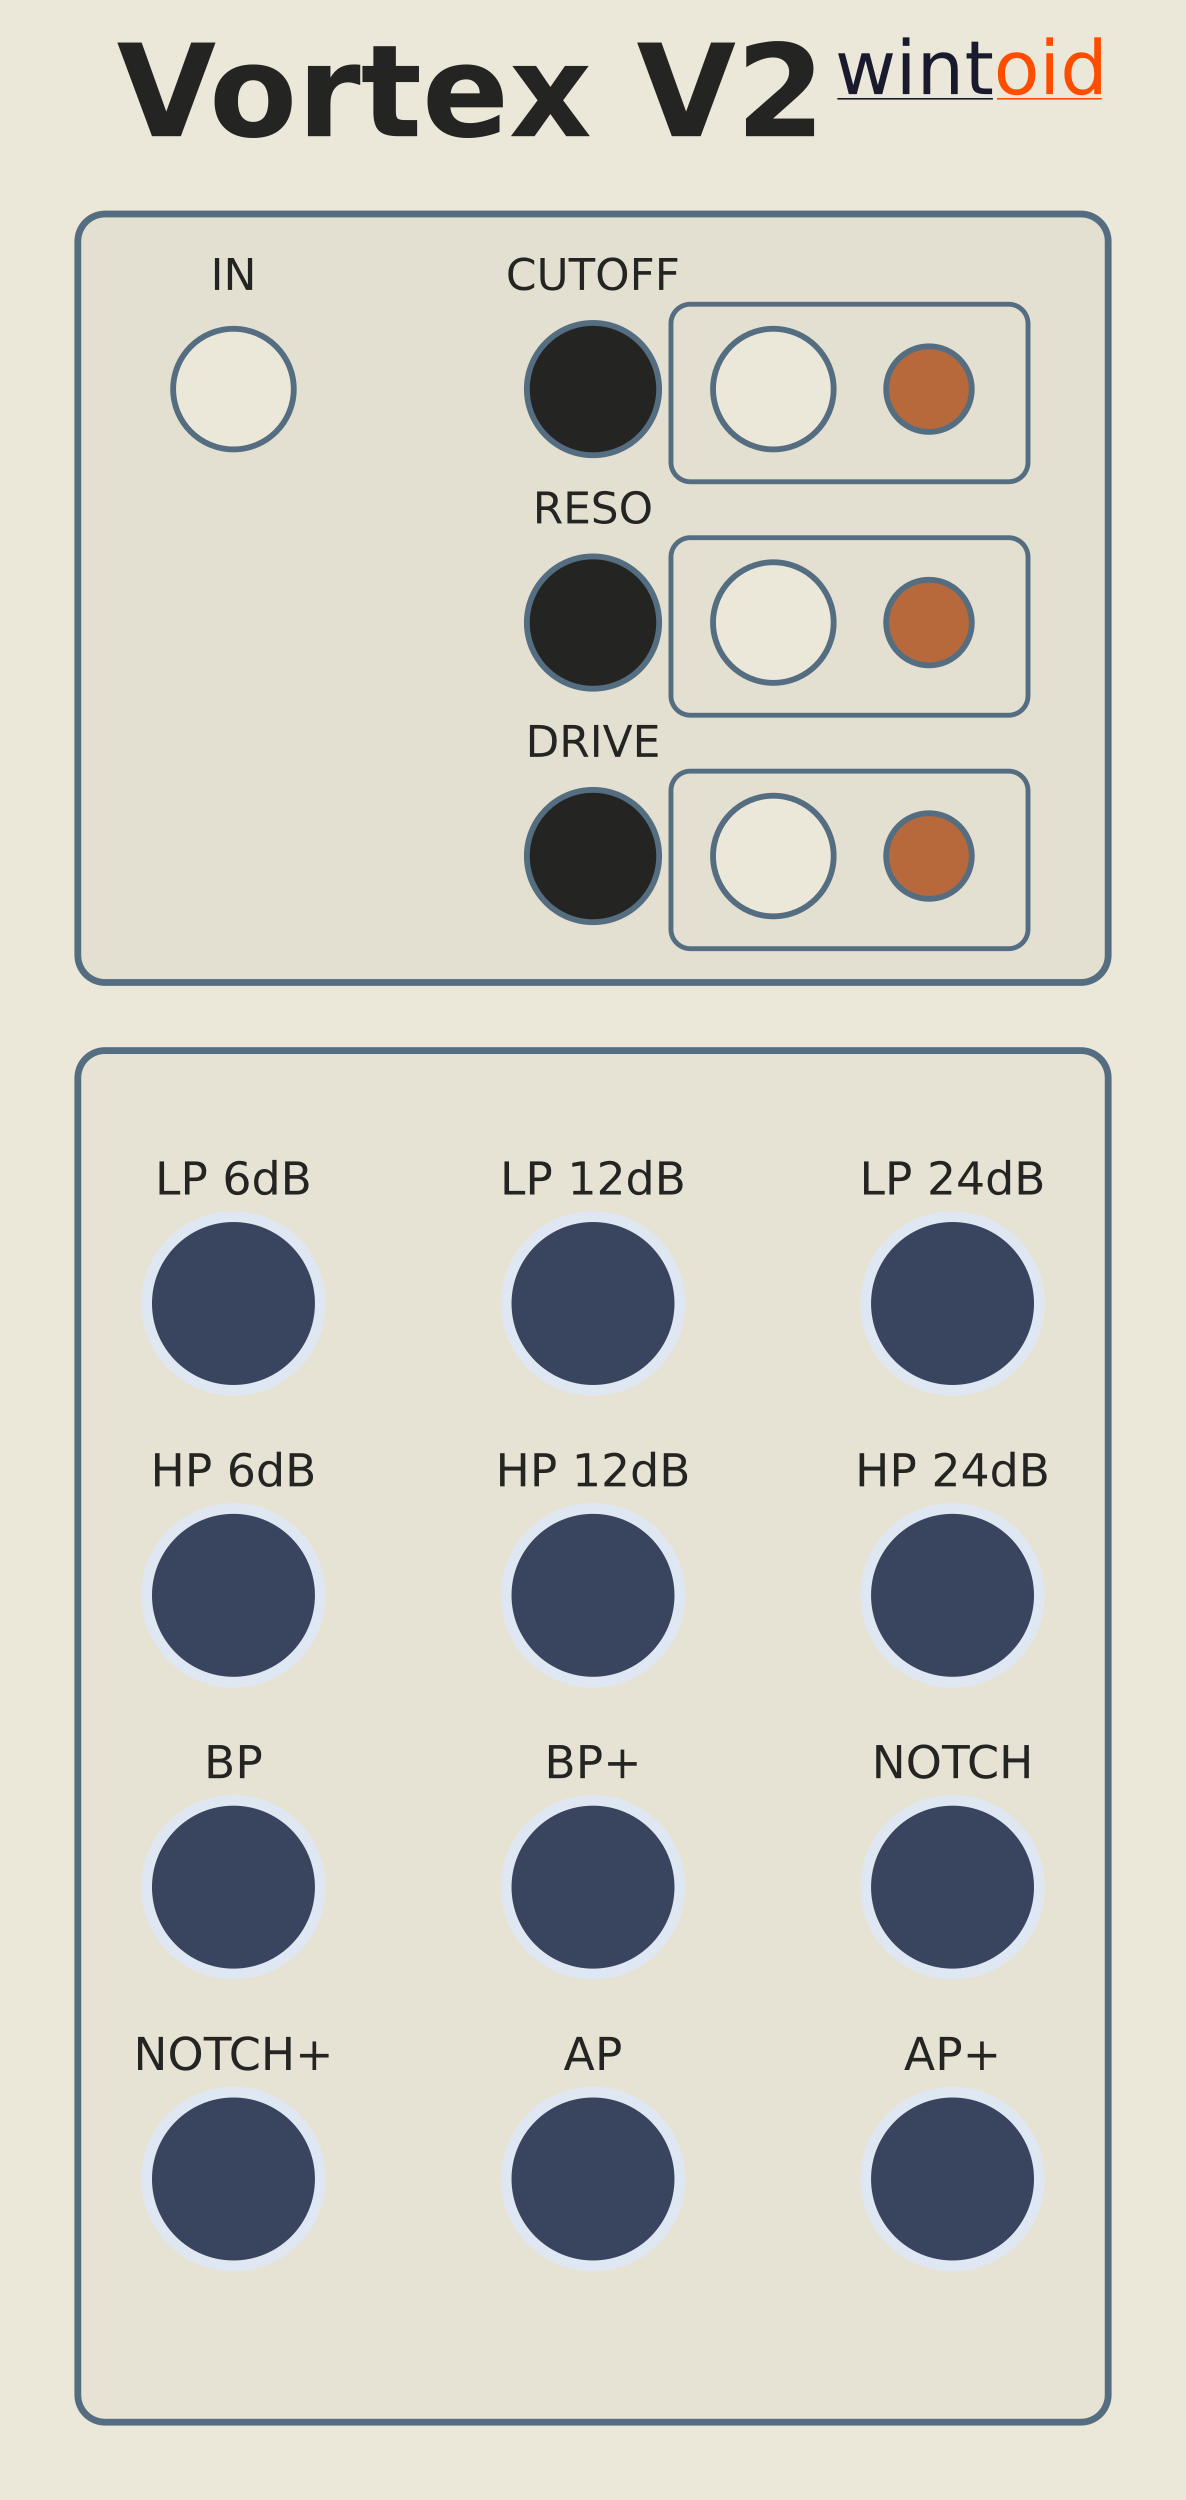
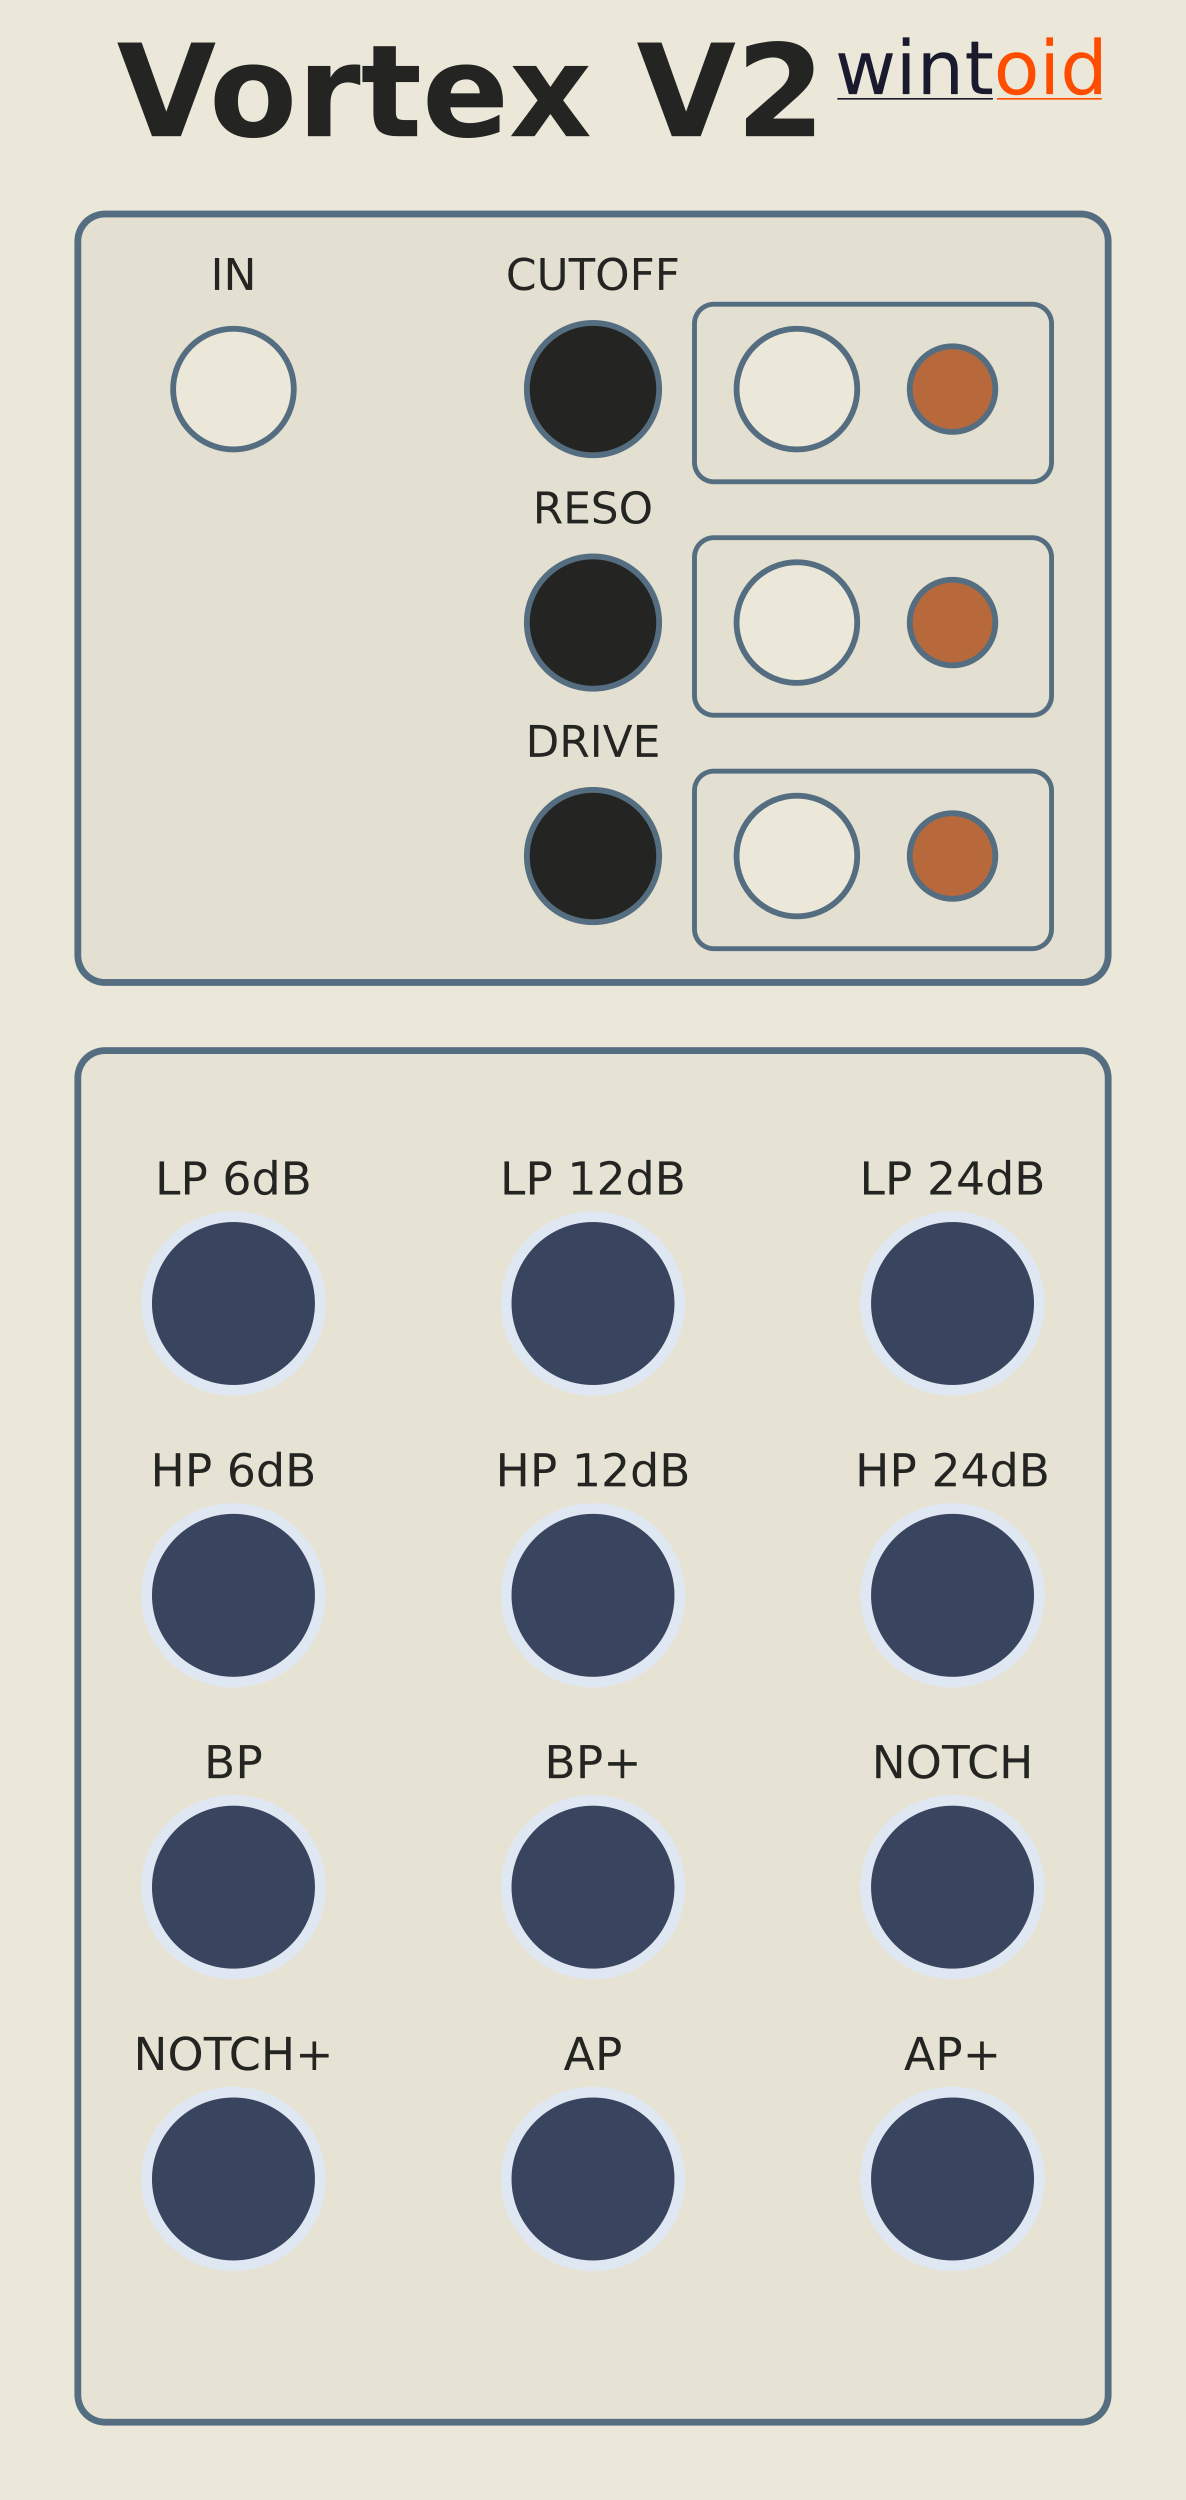
<svg xmlns="http://www.w3.org/2000/svg" width="60.96mm" height="128.5mm" viewBox="0 0 60.96 128.5">
  <rect x="0" y="0" width="60.96" height="128.5" fill="#ece8d9" stroke="#ece8d9" stroke-width="0" />
  <g id="wintoid-logo" transform="translate(42.919 0.638) scale(0.06)">
    <g id="wint-glyphs" fill="#1a1a2e">
      <path data-glyph="w" data-glyph-index="90" data-bbox="2.6875,-35,49.6562,0" transform="translate(0 70)" fill="#1a1a2e" d="M 2.688 -35 L 8.438 -35 L 15.625 -7.688 L 22.781 -35 L 29.562 -35 L 36.75 -7.688 L 43.906 -35 L 49.656 -35 L 40.5 0 L 33.719 0 L 26.188 -28.688 L 18.625 0 L 11.844 0 Z" />
      <path data-glyph="i" data-glyph-index="76" data-bbox="6.0312,-48.625,11.7812,0" transform="translate(52 70)" fill="#1a1a2e" d="M 6.031 -35 L 11.781 -35 L 11.781 0 L 6.031 0 Z M 6.031 -48.625 L 11.781 -48.625 L 11.781 -41.344 L 6.031 -41.344 Z" />
      <path data-glyph="n" data-glyph-index="81" data-bbox="5.8125,-35.8438,35.125,0" transform="translate(70 70)" fill="#1a1a2e" d="M 35.125 -21.125 L 35.125 0 L 29.375 0 L 29.375 -20.938 Q 29.375 -25.906 27.438 -28.375 Q 25.5 -30.844 21.625 -30.844 Q 16.969 -30.844 14.281 -27.875 Q 11.594 -24.906 11.594 -19.781 L 11.594 0 L 5.812 0 L 5.812 -35 L 11.594 -35 L 11.594 -29.562 Q 13.656 -32.719 16.453 -34.281 Q 19.25 -35.844 22.906 -35.844 Q 28.938 -35.844 32.031 -32.109 Q 35.125 -28.375 35.125 -21.125 Z" />
      <path data-glyph="t" data-glyph-index="87" data-bbox="1.7188,-44.9375,23.5625,0" transform="translate(111 70)" fill="#1a1a2e" d="M 11.719 -44.938 L 11.719 -35 L 23.562 -35 L 23.562 -30.531 L 11.719 -30.531 L 11.719 -11.531 Q 11.719 -7.25 12.891 -6.031 Q 14.062 -4.812 17.656 -4.812 L 23.562 -4.812 L 23.562 0 L 17.656 0 Q 11 0 8.469 -2.484 Q 5.938 -4.969 5.938 -11.531 L 5.938 -30.531 L 1.719 -30.531 L 1.719 -35 L 5.938 -35 L 5.938 -44.938 Z" />
    </g>
    <line id="wint-underline" x1="2.688" y1="74" x2="134.562" y2="74" stroke="#1a1a2e" stroke-width="1.4" stroke-linecap="square" />
    <g id="oid-glyphs" fill="#ff4d00">
      <path data-glyph="o" data-glyph-index="82" data-bbox="3.5312,-35.8438,35.6562,0.9062" transform="translate(136 70)" fill="#ff4d00" d="M 19.594 -30.969 Q 14.969 -30.969 12.281 -27.359 Q 9.594 -23.75 9.594 -17.469 Q 9.594 -11.188 12.266 -7.578 Q 14.938 -3.969 19.594 -3.969 Q 24.188 -3.969 26.875 -7.594 Q 29.562 -11.219 29.562 -17.469 Q 29.562 -23.688 26.875 -27.328 Q 24.188 -30.969 19.594 -30.969 Z M 19.594 -35.844 Q 27.094 -35.844 31.375 -30.969 Q 35.656 -26.094 35.656 -17.469 Q 35.656 -8.875 31.375 -3.984 Q 27.094 0.906 19.594 0.906 Q 12.062 0.906 7.797 -3.984 Q 3.531 -8.875 3.531 -17.469 Q 3.531 -26.094 7.797 -30.969 Q 12.062 -35.844 19.594 -35.844 Z" />
      <path data-glyph="i" data-glyph-index="76" data-bbox="6.0312,-48.625,11.7812,0" transform="translate(175 70)" fill="#ff4d00" d="M 6.031 -35 L 11.781 -35 L 11.781 0 L 6.031 0 Z M 6.031 -48.625 L 11.781 -48.625 L 11.781 -41.344 L 6.031 -41.344 Z" />
      <path data-glyph="d" data-glyph-index="71" data-bbox="3.5312,-48.625,34.8125,0.9062" transform="translate(193 70)" fill="#ff4d00" d="M 29.062 -29.688 L 29.062 -48.625 L 34.812 -48.625 L 34.812 0 L 29.062 0 L 29.062 -5.25 Q 27.25 -2.125 24.484 -0.609 Q 21.719 0.906 17.844 0.906 Q 11.5 0.906 7.516 -4.156 Q 3.531 -9.219 3.531 -17.469 Q 3.531 -25.719 7.516 -30.781 Q 11.5 -35.844 17.844 -35.844 Q 21.719 -35.844 24.484 -34.328 Q 27.25 -32.812 29.062 -29.688 Z M 9.469 -17.469 Q 9.469 -11.125 12.078 -7.516 Q 14.688 -3.906 19.25 -3.906 Q 23.812 -3.906 26.438 -7.516 Q 29.062 -11.125 29.062 -17.469 Q 29.062 -23.812 26.438 -27.422 Q 23.812 -31.031 19.25 -31.031 Q 14.688 -31.031 12.078 -27.422 Q 9.469 -23.812 9.469 -17.469 Z" />
    </g>
    <line id="oid-underline" x1="139.531" y1="74" x2="227.812" y2="74" stroke="#ff4d00" stroke-width="1.4" stroke-linecap="square" />
  </g>
  <text x="6" y="7" text-anchor="start" font-family="DejaVu Sans" font-size="6.6" font-weight="700" fill="#242522">Vortex V2</text>
  <rect id="controls-section" x="4" y="11" width="52.96" height="39.5" fill="#e3e0d1" stroke="#556d80" stroke-width="0.35" rx="1.4" />
  <rect id="outputs-section" x="4" y="54" width="52.96" height="70.5" fill="#e7e3d4" stroke="#556d80" stroke-width="0.35" rx="1.4" />
-   <rect id="cutoff-cv-group" x="34.487" y="15.637" width="18.353" height="9.126" fill="none" stroke="#556d80" stroke-width="0.25" rx="1" />
-   <rect id="resonance-cv-group" x="34.487" y="27.637" width="18.353" height="9.126" fill="none" stroke="#556d80" stroke-width="0.25" rx="1" />
-   <rect id="drive-cv-group" x="34.487" y="39.637" width="18.353" height="9.126" fill="none" stroke="#556d80" stroke-width="0.25" rx="1" />
+   <rect id="cutoff-cv-group" x="35.697" y="15.637" width="18.353" height="9.126" fill="none" stroke="#556d80" stroke-width="0.25" rx="1" />
+   <rect id="resonance-cv-group" x="35.697" y="27.637" width="18.353" height="9.126" fill="none" stroke="#556d80" stroke-width="0.25" rx="1" />
+   <rect id="drive-cv-group" x="35.697" y="39.637" width="18.353" height="9.126" fill="none" stroke="#556d80" stroke-width="0.25" rx="1" />
  <text x="30.48" y="14.9" text-anchor="middle" font-family="DejaVu Sans" font-size="2.25" font-weight="400" fill="#242522">CUTOFF</text>
  <circle cx="30.48" cy="20" r="3.4" fill="#242522" stroke="#556d80" stroke-width="0.3" />
-   <circle cx="39.75" cy="20" r="3.1" fill="#ece8d9" stroke="#556d80" stroke-width="0.3" />
-   <circle cx="47.75" cy="20" r="2.2" fill="#b7693c" stroke="#556d80" stroke-width="0.3" />
+   <circle cx="40.96" cy="20" r="3.1" fill="#ece8d9" stroke="#556d80" stroke-width="0.3" />
+   <circle cx="48.96" cy="20" r="2.2" fill="#b7693c" stroke="#556d80" stroke-width="0.3" />
  <text x="30.48" y="26.9" text-anchor="middle" font-family="DejaVu Sans" font-size="2.25" font-weight="400" fill="#242522">RESO</text>
  <circle cx="30.48" cy="32" r="3.4" fill="#242522" stroke="#556d80" stroke-width="0.3" />
-   <circle cx="39.75" cy="32" r="3.1" fill="#ece8d9" stroke="#556d80" stroke-width="0.3" />
-   <circle cx="47.75" cy="32" r="2.2" fill="#b7693c" stroke="#556d80" stroke-width="0.3" />
+   <circle cx="40.96" cy="32" r="3.1" fill="#ece8d9" stroke="#556d80" stroke-width="0.3" />
+   <circle cx="48.96" cy="32" r="2.2" fill="#b7693c" stroke="#556d80" stroke-width="0.3" />
  <text x="30.48" y="38.9" text-anchor="middle" font-family="DejaVu Sans" font-size="2.25" font-weight="400" fill="#242522">DRIVE</text>
  <circle cx="30.48" cy="44" r="3.4" fill="#242522" stroke="#556d80" stroke-width="0.3" />
-   <circle cx="39.75" cy="44" r="3.1" fill="#ece8d9" stroke="#556d80" stroke-width="0.3" />
-   <circle cx="47.75" cy="44" r="2.2" fill="#b7693c" stroke="#556d80" stroke-width="0.3" />
+   <circle cx="40.96" cy="44" r="3.1" fill="#ece8d9" stroke="#556d80" stroke-width="0.3" />
+   <circle cx="48.96" cy="44" r="2.2" fill="#b7693c" stroke="#556d80" stroke-width="0.3" />
  <text x="12" y="14.9" text-anchor="middle" font-family="DejaVu Sans" font-size="2.25" font-weight="400" fill="#242522">IN</text>
  <circle cx="12" cy="20" r="3.1" fill="#ece8d9" stroke="#556d80" stroke-width="0.3" />
  <text x="12" y="61.4" text-anchor="middle" font-family="DejaVu Sans" font-size="2.35" font-weight="400" fill="#242522">LP 6dB</text>
  <circle cx="12" cy="67" r="4.463" fill="#39445f" stroke="#dfe7f3" stroke-width="0.55" />
  <text x="30.48" y="61.4" text-anchor="middle" font-family="DejaVu Sans" font-size="2.35" font-weight="400" fill="#242522">LP 12dB</text>
  <circle cx="30.48" cy="67" r="4.463" fill="#39445f" stroke="#dfe7f3" stroke-width="0.55" />
  <text x="48.96" y="61.4" text-anchor="middle" font-family="DejaVu Sans" font-size="2.35" font-weight="400" fill="#242522">LP 24dB</text>
  <circle cx="48.96" cy="67" r="4.463" fill="#39445f" stroke="#dfe7f3" stroke-width="0.55" />
  <text x="12" y="76.4" text-anchor="middle" font-family="DejaVu Sans" font-size="2.35" font-weight="400" fill="#242522">HP 6dB</text>
  <circle cx="12" cy="82" r="4.463" fill="#39445f" stroke="#dfe7f3" stroke-width="0.55" />
  <text x="30.48" y="76.4" text-anchor="middle" font-family="DejaVu Sans" font-size="2.35" font-weight="400" fill="#242522">HP 12dB</text>
  <circle cx="30.48" cy="82" r="4.463" fill="#39445f" stroke="#dfe7f3" stroke-width="0.55" />
  <text x="48.96" y="76.4" text-anchor="middle" font-family="DejaVu Sans" font-size="2.35" font-weight="400" fill="#242522">HP 24dB</text>
  <circle cx="48.96" cy="82" r="4.463" fill="#39445f" stroke="#dfe7f3" stroke-width="0.55" />
  <text x="12" y="91.4" text-anchor="middle" font-family="DejaVu Sans" font-size="2.35" font-weight="400" fill="#242522">BP</text>
  <circle cx="12" cy="97" r="4.463" fill="#39445f" stroke="#dfe7f3" stroke-width="0.55" />
  <text x="30.48" y="91.4" text-anchor="middle" font-family="DejaVu Sans" font-size="2.35" font-weight="400" fill="#242522">BP+</text>
  <circle cx="30.48" cy="97" r="4.463" fill="#39445f" stroke="#dfe7f3" stroke-width="0.55" />
  <text x="48.96" y="91.4" text-anchor="middle" font-family="DejaVu Sans" font-size="2.35" font-weight="400" fill="#242522">NOTCH</text>
  <circle cx="48.96" cy="97" r="4.463" fill="#39445f" stroke="#dfe7f3" stroke-width="0.55" />
  <text x="12" y="106.4" text-anchor="middle" font-family="DejaVu Sans" font-size="2.35" font-weight="400" fill="#242522">NOTCH+</text>
  <circle cx="12" cy="112" r="4.463" fill="#39445f" stroke="#dfe7f3" stroke-width="0.55" />
  <text x="30.48" y="106.4" text-anchor="middle" font-family="DejaVu Sans" font-size="2.35" font-weight="400" fill="#242522">AP</text>
  <circle cx="30.48" cy="112" r="4.463" fill="#39445f" stroke="#dfe7f3" stroke-width="0.55" />
  <text x="48.96" y="106.4" text-anchor="middle" font-family="DejaVu Sans" font-size="2.35" font-weight="400" fill="#242522">AP+</text>
  <circle cx="48.96" cy="112" r="4.463" fill="#39445f" stroke="#dfe7f3" stroke-width="0.55" />
</svg>
